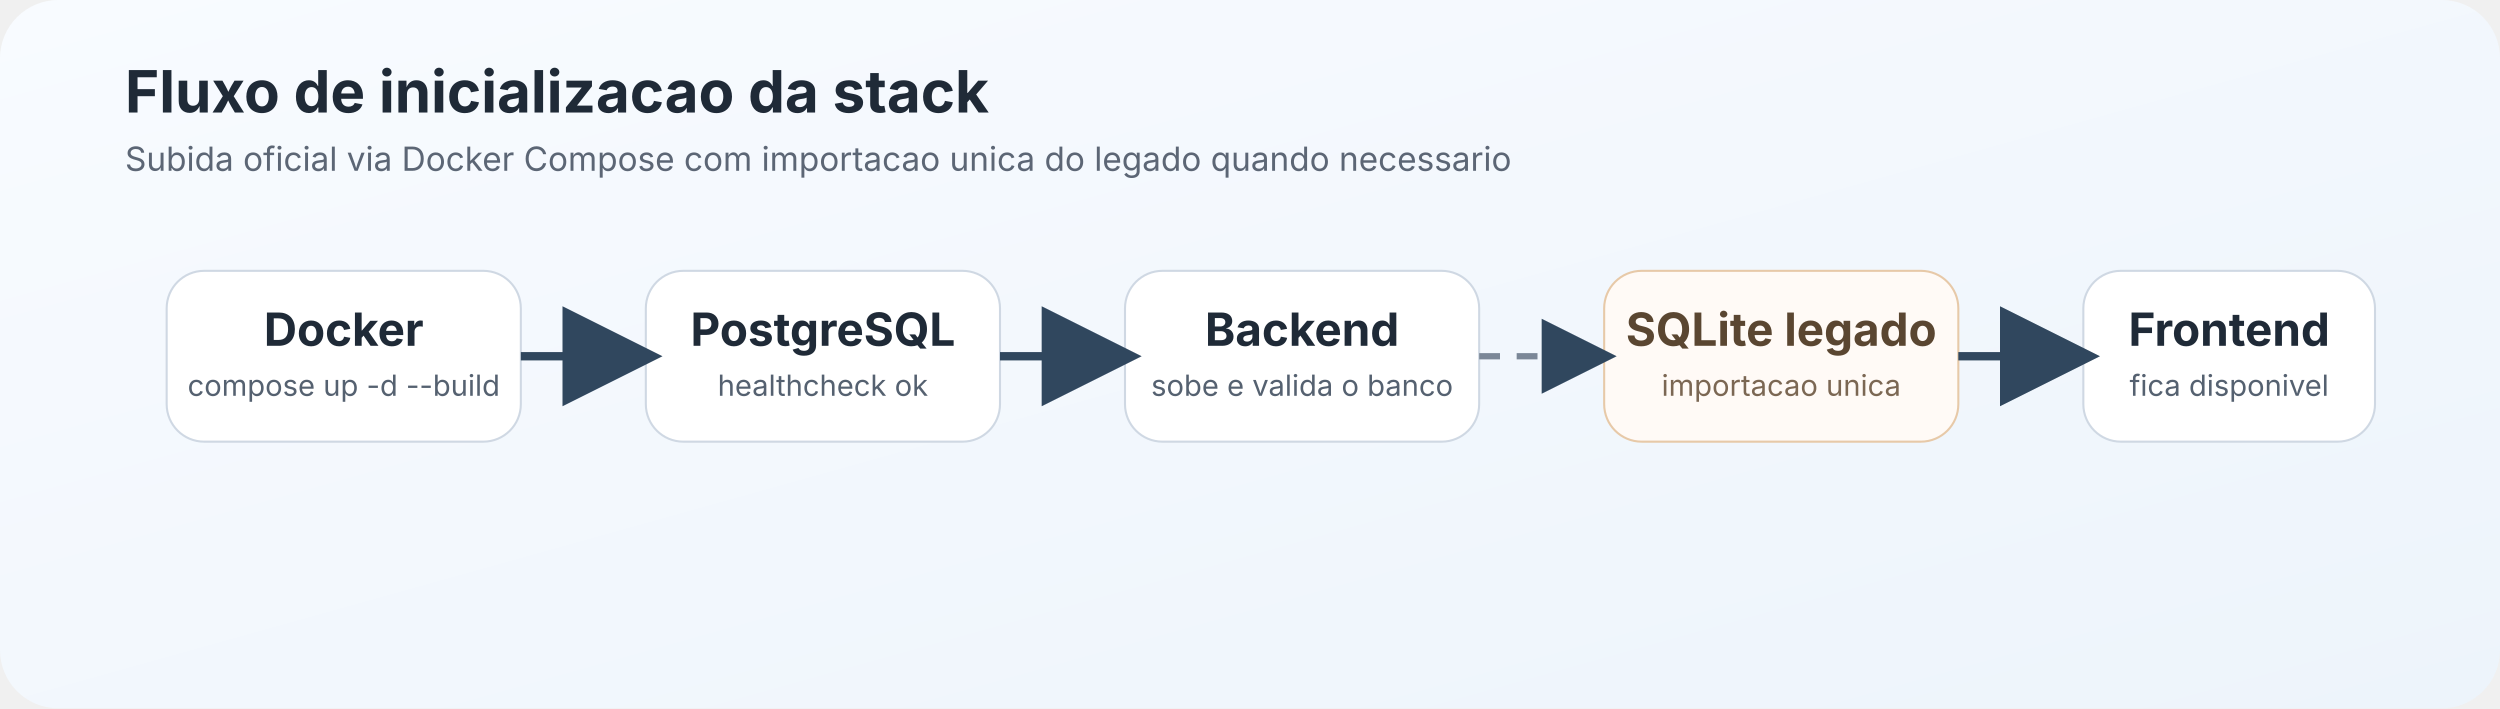
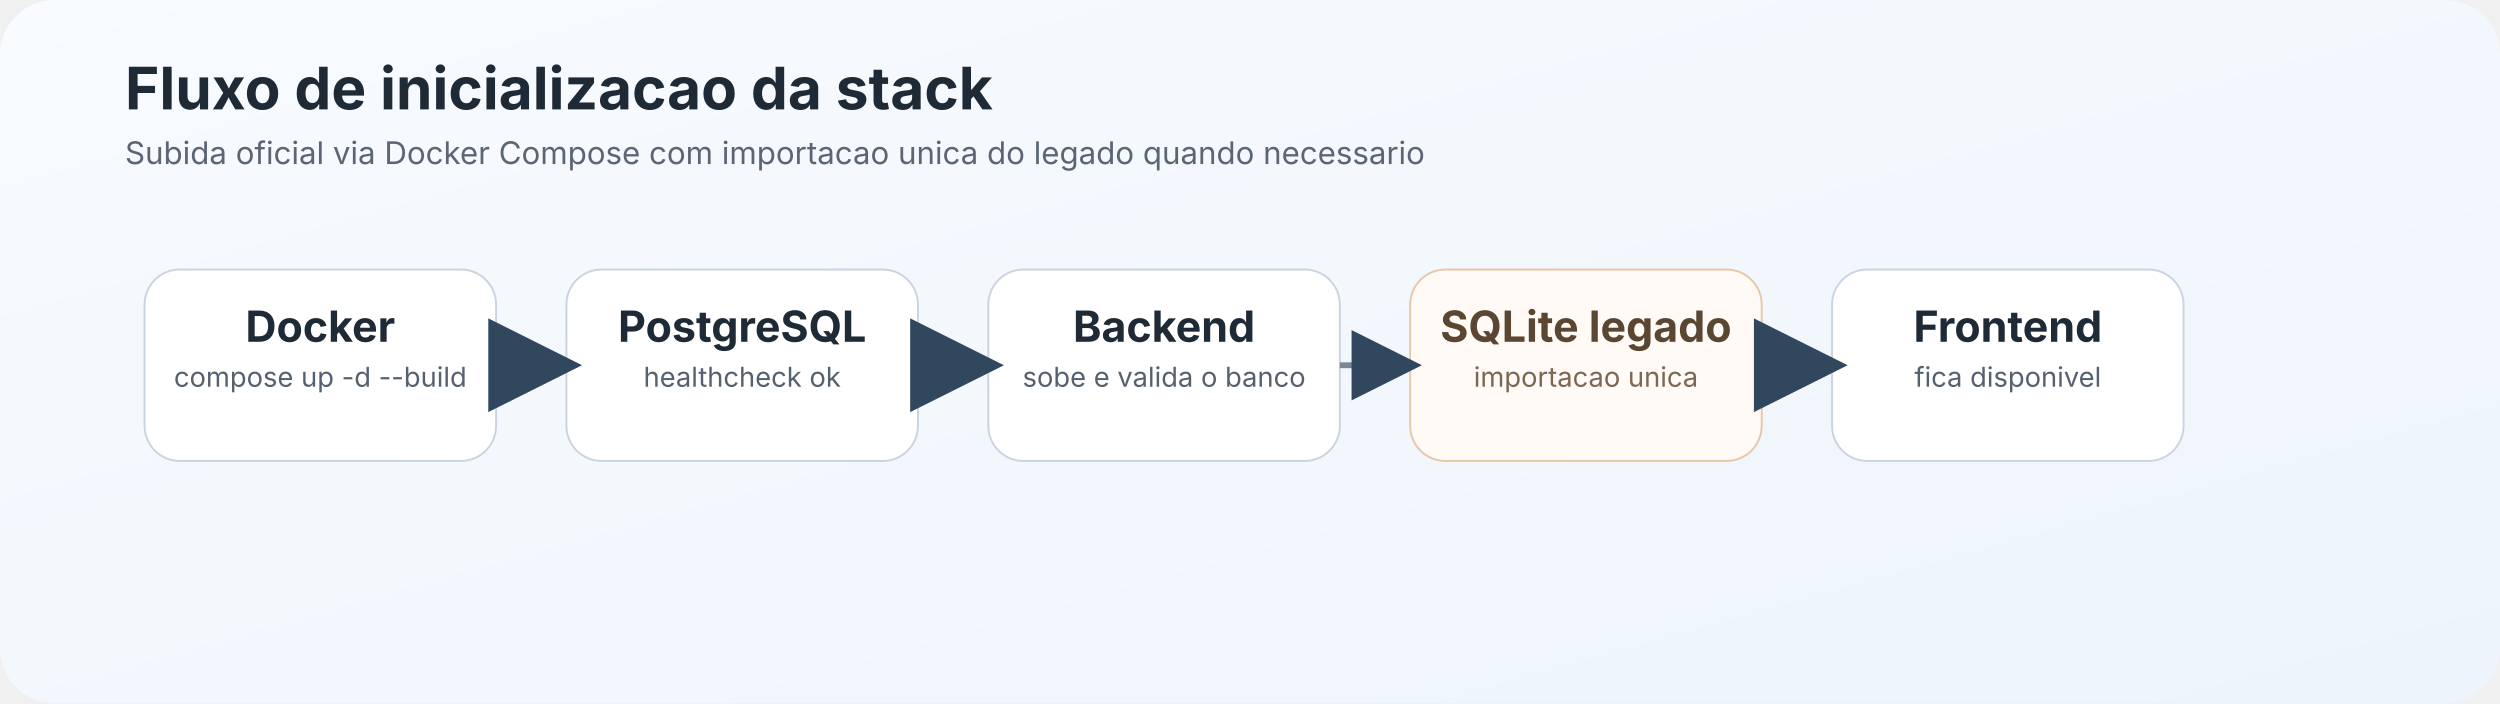
- <svg xmlns="http://www.w3.org/2000/svg" width="1200" height="340" viewBox="0 0 1200 340" role="img" aria-labelledby="title desc">
+ <svg xmlns="http://www.w3.org/2000/svg" width="1280" height="360" viewBox="0 0 1280 360" role="img" aria-labelledby="title desc">
  <defs>
    <linearGradient id="bg3" x1="0" y1="0" x2="1" y2="1">
      <stop offset="0%" stop-color="#f8fbff" />
      <stop offset="100%" stop-color="#edf4fb" />
    </linearGradient>
    <marker id="arrow3" markerWidth="12" markerHeight="12" refX="10" refY="6" orient="auto">
      <path d="M0,0 L12,6 L0,12 z" fill="#30475e" />
    </marker>
  </defs>
-   <rect x="0" y="0" width="1200" height="340" rx="28" fill="url(#bg3)" />
-   <text x="60" y="54" font-family="Inter, Segoe UI, Arial, sans-serif" font-size="28" font-weight="700" fill="#1f2a37">Fluxo de inicializacao da stack</text>
-   <text x="60" y="82" font-family="Inter, Segoe UI, Arial, sans-serif" font-size="16" fill="#5c6675">Subida oficial via Docker Compose com importacao unica do legado quando necessario</text>
-   <rect x="80" y="130" width="170" height="82" rx="18" fill="#ffffff" stroke="#cfd8e3" />
-   <text x="165" y="166" text-anchor="middle" font-family="Inter, Segoe UI, Arial, sans-serif" font-size="22" font-weight="700" fill="#1f2a37">Docker</text>
-   <text x="165" y="190" text-anchor="middle" font-family="Inter, Segoe UI, Arial, sans-serif" font-size="14" fill="#556170">compose up -d --build</text>
-   <rect x="310" y="130" width="170" height="82" rx="18" fill="#ffffff" stroke="#cfd8e3" />
-   <text x="395" y="166" text-anchor="middle" font-family="Inter, Segoe UI, Arial, sans-serif" font-size="22" font-weight="700" fill="#1f2a37">PostgreSQL</text>
-   <text x="395" y="190" text-anchor="middle" font-family="Inter, Segoe UI, Arial, sans-serif" font-size="14" fill="#556170">healthcheck ok</text>
-   <rect x="540" y="130" width="170" height="82" rx="18" fill="#ffffff" stroke="#cfd8e3" />
-   <text x="625" y="166" text-anchor="middle" font-family="Inter, Segoe UI, Arial, sans-serif" font-size="22" font-weight="700" fill="#1f2a37">Backend</text>
-   <text x="625" y="190" text-anchor="middle" font-family="Inter, Segoe UI, Arial, sans-serif" font-size="14" fill="#556170">sobe e valida o banco</text>
-   <rect x="770" y="130" width="170" height="82" rx="18" fill="#fffaf6" stroke="#e7c9a8" />
-   <text x="855" y="166" text-anchor="middle" font-family="Inter, Segoe UI, Arial, sans-serif" font-size="22" font-weight="700" fill="#5a4631">SQLite legado</text>
-   <text x="855" y="190" text-anchor="middle" font-family="Inter, Segoe UI, Arial, sans-serif" font-size="14" fill="#7b6753">importacao unica</text>
-   <rect x="1000" y="130" width="140" height="82" rx="18" fill="#ffffff" stroke="#cfd8e3" />
-   <text x="1070" y="166" text-anchor="middle" font-family="Inter, Segoe UI, Arial, sans-serif" font-size="22" font-weight="700" fill="#1f2a37">Frontend</text>
-   <text x="1070" y="190" text-anchor="middle" font-family="Inter, Segoe UI, Arial, sans-serif" font-size="14" fill="#556170">fica disponivel</text>
-   <path d="M250 171 L310 171" stroke="#30475e" stroke-width="4" fill="none" marker-end="url(#arrow3)" />
-   <path d="M480 171 L540 171" stroke="#30475e" stroke-width="4" fill="none" marker-end="url(#arrow3)" />
-   <path d="M710 171 L770 171" stroke="#7b8797" stroke-width="3" stroke-dasharray="10 8" fill="none" marker-end="url(#arrow3)" />
-   <path d="M940 171 L1000 171" stroke="#30475e" stroke-width="4" fill="none" marker-end="url(#arrow3)" />
+   <rect x="0" y="0" width="1280" height="360" rx="28" fill="url(#bg3)" />
+   <text x="64" y="56" font-family="Inter, Segoe UI, Arial, sans-serif" font-size="30" font-weight="700" fill="#1f2a37">Fluxo de inicializacao da stack</text>
+   <text x="64" y="84" font-family="Inter, Segoe UI, Arial, sans-serif" font-size="16" fill="#5b6574">Subida oficial via Docker Compose com importacao unica do legado quando necessario</text>
+   <rect x="74" y="138" width="180" height="98" rx="18" fill="#ffffff" stroke="#cad4e1" />
+   <text x="164" y="175" text-anchor="middle" font-family="Inter, Segoe UI, Arial, sans-serif" font-size="22" font-weight="700" fill="#1f2a37">Docker</text>
+   <text x="164" y="198" text-anchor="middle" font-family="Inter, Segoe UI, Arial, sans-serif" font-size="14" fill="#566170">compose up -d --build</text>
+   <rect x="290" y="138" width="180" height="98" rx="18" fill="#ffffff" stroke="#cad4e1" />
+   <text x="380" y="175" text-anchor="middle" font-family="Inter, Segoe UI, Arial, sans-serif" font-size="22" font-weight="700" fill="#1f2a37">PostgreSQL</text>
+   <text x="380" y="198" text-anchor="middle" font-family="Inter, Segoe UI, Arial, sans-serif" font-size="14" fill="#566170">healthcheck ok</text>
+   <rect x="506" y="138" width="180" height="98" rx="18" fill="#ffffff" stroke="#cad4e1" />
+   <text x="596" y="175" text-anchor="middle" font-family="Inter, Segoe UI, Arial, sans-serif" font-size="22" font-weight="700" fill="#1f2a37">Backend</text>
+   <text x="596" y="198" text-anchor="middle" font-family="Inter, Segoe UI, Arial, sans-serif" font-size="14" fill="#566170">sobe e valida o banco</text>
+   <rect x="722" y="138" width="180" height="98" rx="18" fill="#fffaf6" stroke="#e6c8a9" />
+   <text x="812" y="175" text-anchor="middle" font-family="Inter, Segoe UI, Arial, sans-serif" font-size="22" font-weight="700" fill="#5a4631">SQLite legado</text>
+   <text x="812" y="198" text-anchor="middle" font-family="Inter, Segoe UI, Arial, sans-serif" font-size="14" fill="#7b6753">importacao unica</text>
+   <rect x="938" y="138" width="180" height="98" rx="18" fill="#ffffff" stroke="#cad4e1" />
+   <text x="1028" y="175" text-anchor="middle" font-family="Inter, Segoe UI, Arial, sans-serif" font-size="22" font-weight="700" fill="#1f2a37">Frontend</text>
+   <text x="1028" y="198" text-anchor="middle" font-family="Inter, Segoe UI, Arial, sans-serif" font-size="14" fill="#566170">fica disponivel</text>
+   <path d="M254 187 L290 187" stroke="#30475e" stroke-width="4" fill="none" marker-end="url(#arrow3)" />
+   <path d="M470 187 L506 187" stroke="#30475e" stroke-width="4" fill="none" marker-end="url(#arrow3)" />
+   <path d="M686 187 L722 187" stroke="#7c8796" stroke-width="3" stroke-dasharray="9 7" fill="none" marker-end="url(#arrow3)" />
+   <path d="M902 187 L938 187" stroke="#30475e" stroke-width="4" fill="none" marker-end="url(#arrow3)" />
</svg>
